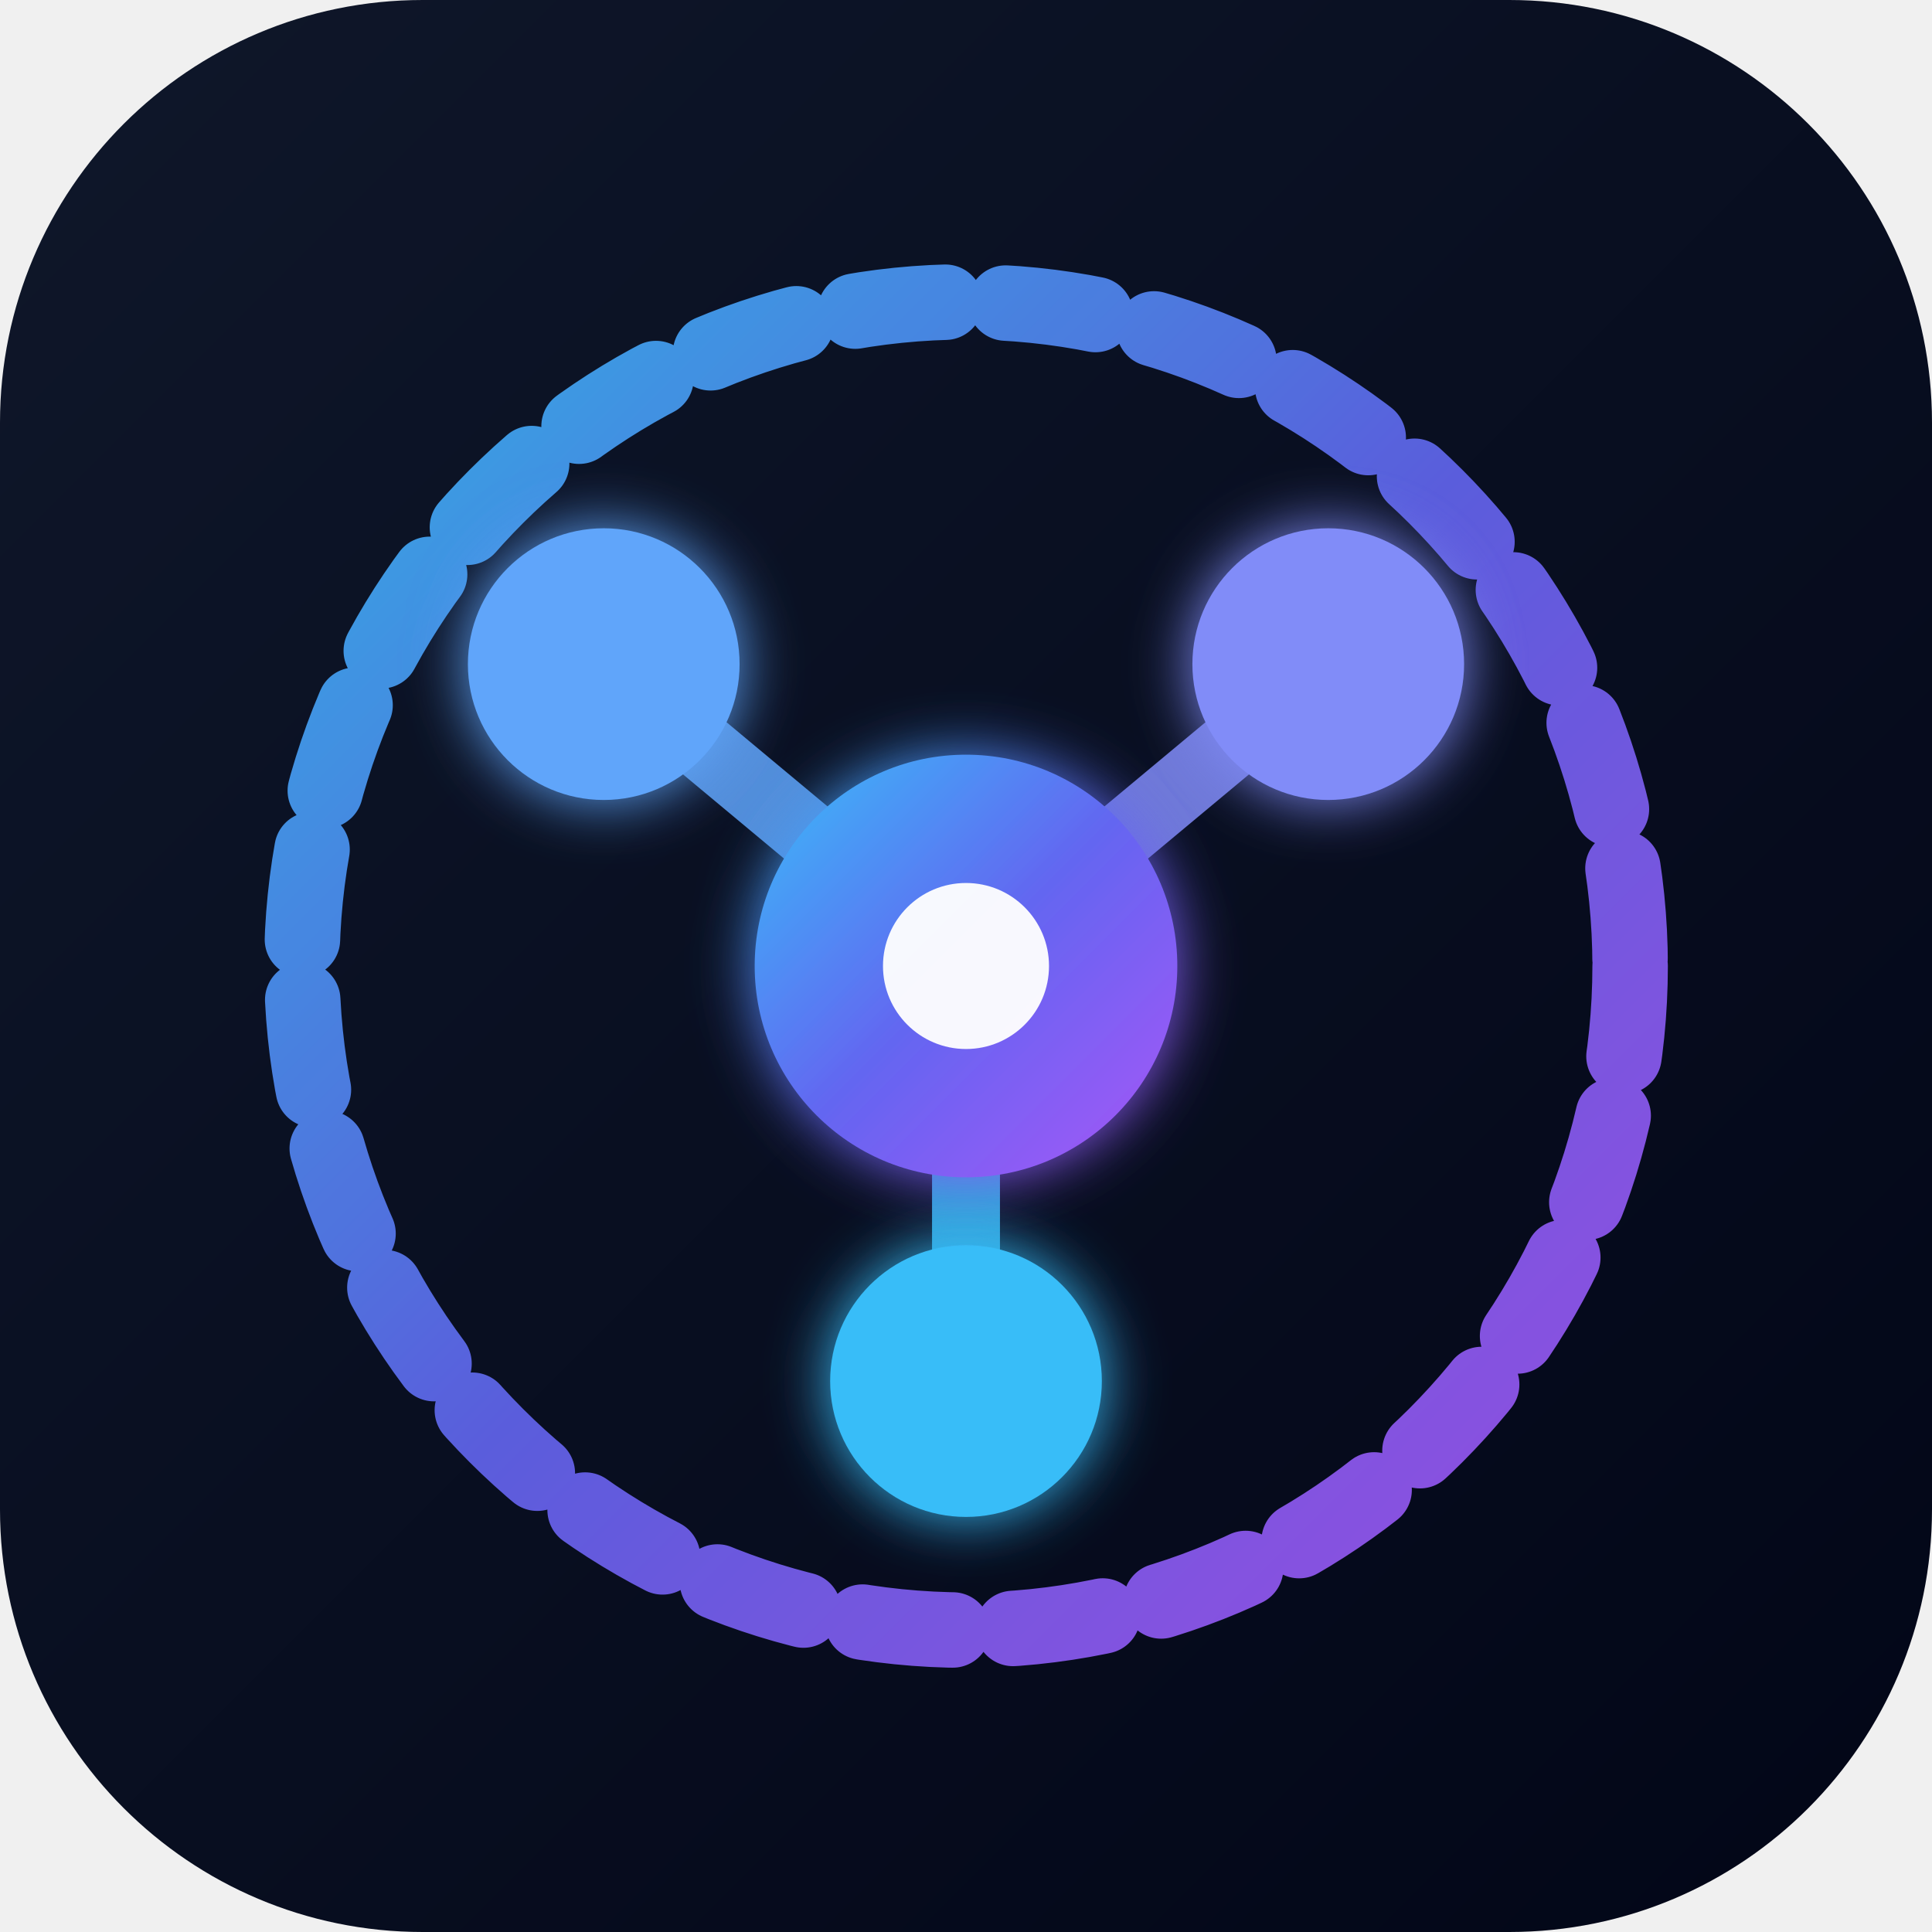
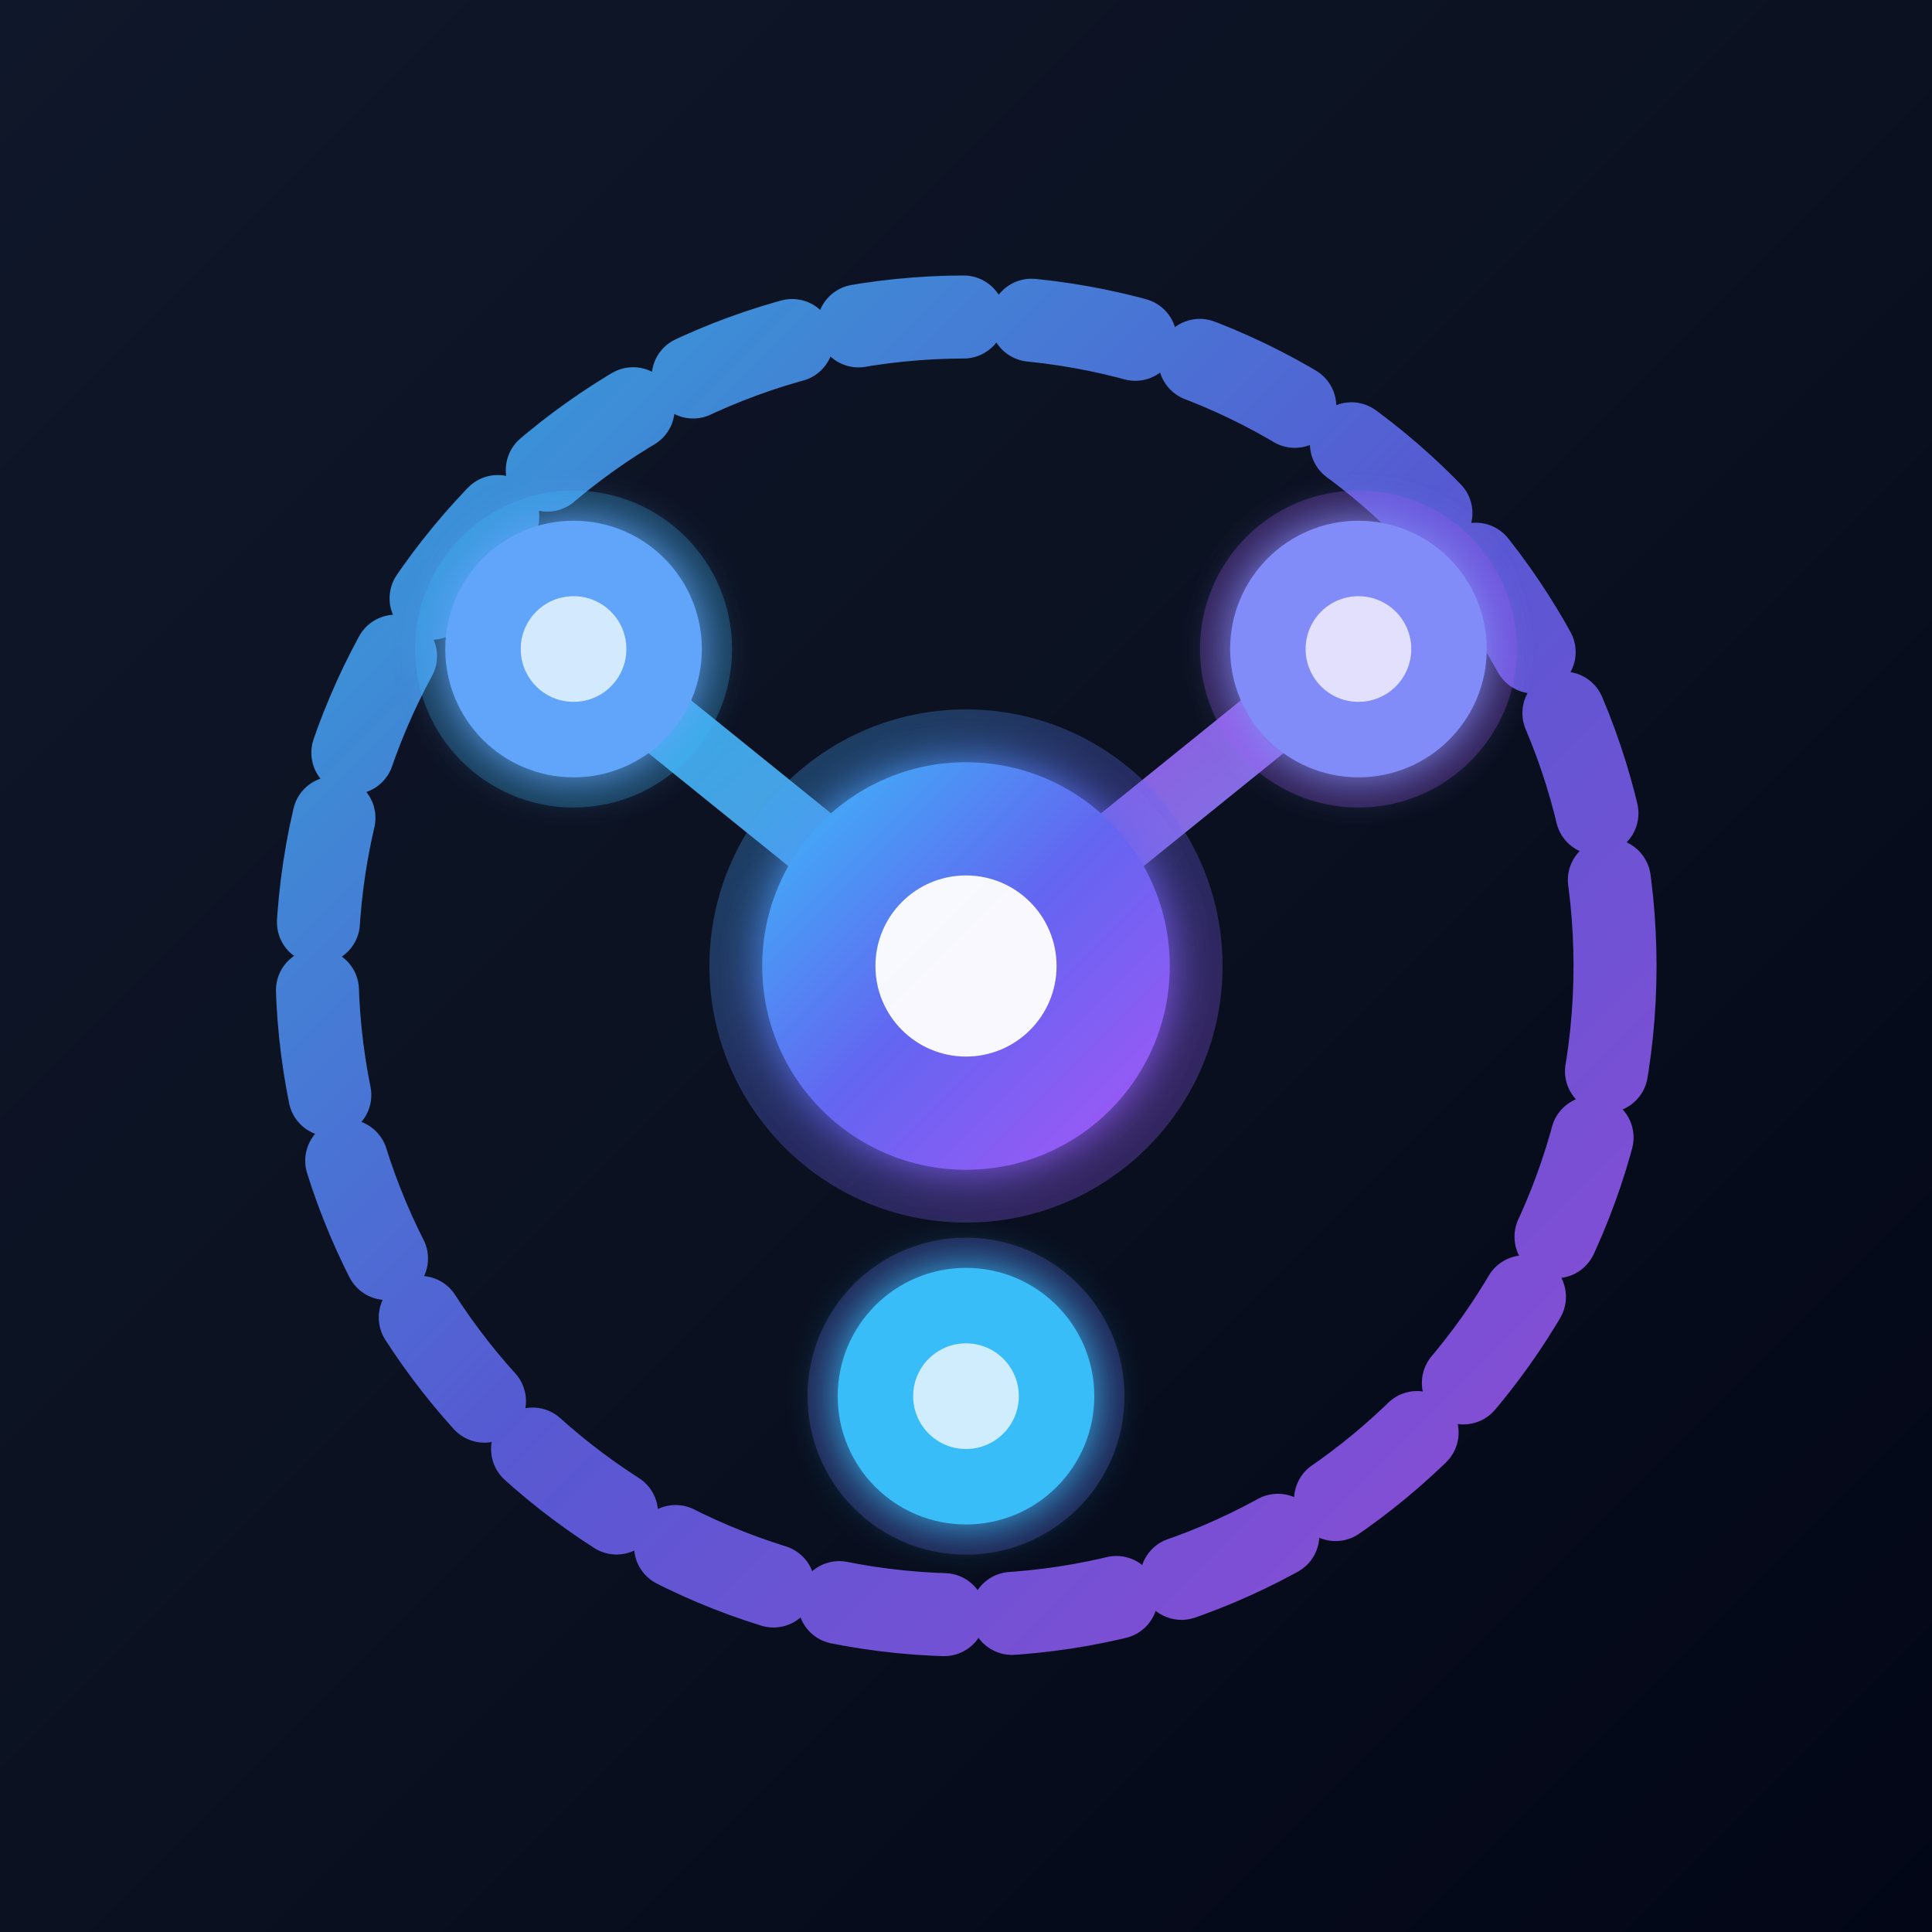
- <svg xmlns="http://www.w3.org/2000/svg" viewBox="0 0 512 512">
+ <svg xmlns="http://www.w3.org/2000/svg" viewBox="0 0 512 512" width="100%" height="100%">
  <defs>
    <linearGradient id="bgGrad" x1="0%" y1="0%" x2="100%" y2="100%">
      <stop offset="0%" stop-color="#0f172a" />
+       <stop offset="50%" stop-color="#0b1120" />
      <stop offset="100%" stop-color="#020617" />
    </linearGradient>
    <linearGradient id="logoGrad" x1="0%" y1="0%" x2="100%" y2="100%">
      <stop offset="0%" stop-color="#38bdf8" />
      <stop offset="50%" stop-color="#6366f1" />
      <stop offset="100%" stop-color="#a855f7" />
    </linearGradient>
-     <filter id="glow" x="-30%" y="-30%" width="160%" height="160%">
-       <feGaussianBlur stdDeviation="8" result="blur" />
+     <linearGradient id="glowLine1" x1="0%" y1="0%" x2="100%" y2="100%">
+       <stop offset="0%" stop-color="#38bdf8" />
+       <stop offset="100%" stop-color="#60a5fa" />
+     </linearGradient>
+     <linearGradient id="glowLine2" x1="0%" y1="0%" x2="100%" y2="100%">
+       <stop offset="0%" stop-color="#a855f7" />
+       <stop offset="100%" stop-color="#818cf8" />
+     </linearGradient>
+     <linearGradient id="glowLine3" x1="0%" y1="0%" x2="100%" y2="100%">
+       <stop offset="0%" stop-color="#6366f1" />
+       <stop offset="100%" stop-color="#38bdf8" />
+     </linearGradient>
+     <filter id="glow" x="-20%" y="-20%" width="140%" height="140%">
+       <feGaussianBlur stdDeviation="6" result="blur" />
      <feComposite in="SourceGraphic" in2="blur" operator="over" />
    </filter>
  </defs>
-   <rect width="512" height="512" rx="112" fill="url(#bgGrad)" />
-   <circle cx="256" cy="256" r="176" stroke="url(#logoGrad)" stroke-width="20" stroke-dasharray="24 16" stroke-linecap="round" fill="none" opacity="0.9" />
-   <line x1="256" y1="256" x2="160" y2="176" stroke="#60a5fa" stroke-width="18" stroke-linecap="round" opacity="0.85" />
-   <line x1="256" y1="256" x2="352" y2="176" stroke="#818cf8" stroke-width="18" stroke-linecap="round" opacity="0.85" />
-   <line x1="256" y1="256" x2="256" y2="366" stroke="#38bdf8" stroke-width="18" stroke-linecap="round" opacity="0.85" />
-   <circle cx="160" cy="176" r="36" fill="#60a5fa" filter="url(#glow)" />
-   <circle cx="352" cy="176" r="36" fill="#818cf8" filter="url(#glow)" />
-   <circle cx="256" cy="366" r="36" fill="#38bdf8" filter="url(#glow)" />
-   <circle cx="256" cy="256" r="56" fill="url(#logoGrad)" filter="url(#glow)" />
-   <circle cx="256" cy="256" r="22" fill="#ffffff" opacity="0.95" />
+   <rect width="512" height="512" fill="url(#bgGrad)" />
+   <circle cx="256" cy="256" r="172" stroke="url(#logoGrad)" stroke-width="22" stroke-dasharray="28 18" stroke-linecap="round" fill="none" opacity="0.85" />
+   <line x1="256" y1="256" x2="152" y2="172" stroke="url(#glowLine1)" stroke-width="18" stroke-linecap="round" opacity="0.9" />
+   <line x1="256" y1="256" x2="360" y2="172" stroke="url(#glowLine2)" stroke-width="18" stroke-linecap="round" opacity="0.9" />
+   <line x1="256" y1="256" x2="256" y2="370" stroke="url(#glowLine3)" stroke-width="18" stroke-linecap="round" opacity="0.9" />
+   <circle cx="152" cy="172" r="42" fill="#38bdf8" opacity="0.25" />
+   <circle cx="152" cy="172" r="34" fill="#60a5fa" filter="url(#glow)" />
+   <circle cx="152" cy="172" r="14" fill="#e0f2fe" opacity="0.9" />
+   <circle cx="360" cy="172" r="42" fill="#a855f7" opacity="0.25" />
+   <circle cx="360" cy="172" r="34" fill="#818cf8" filter="url(#glow)" />
+   <circle cx="360" cy="172" r="14" fill="#ede9fe" opacity="0.9" />
+   <circle cx="256" cy="370" r="42" fill="#6366f1" opacity="0.25" />
+   <circle cx="256" cy="370" r="34" fill="#38bdf8" filter="url(#glow)" />
+   <circle cx="256" cy="370" r="14" fill="#e0f2fe" opacity="0.9" />
+   <circle cx="256" cy="256" r="68" fill="url(#logoGrad)" opacity="0.3" />
+   <circle cx="256" cy="256" r="54" fill="url(#logoGrad)" filter="url(#glow)" />
+   <circle cx="256" cy="256" r="24" fill="#ffffff" opacity="0.95" />
</svg>
